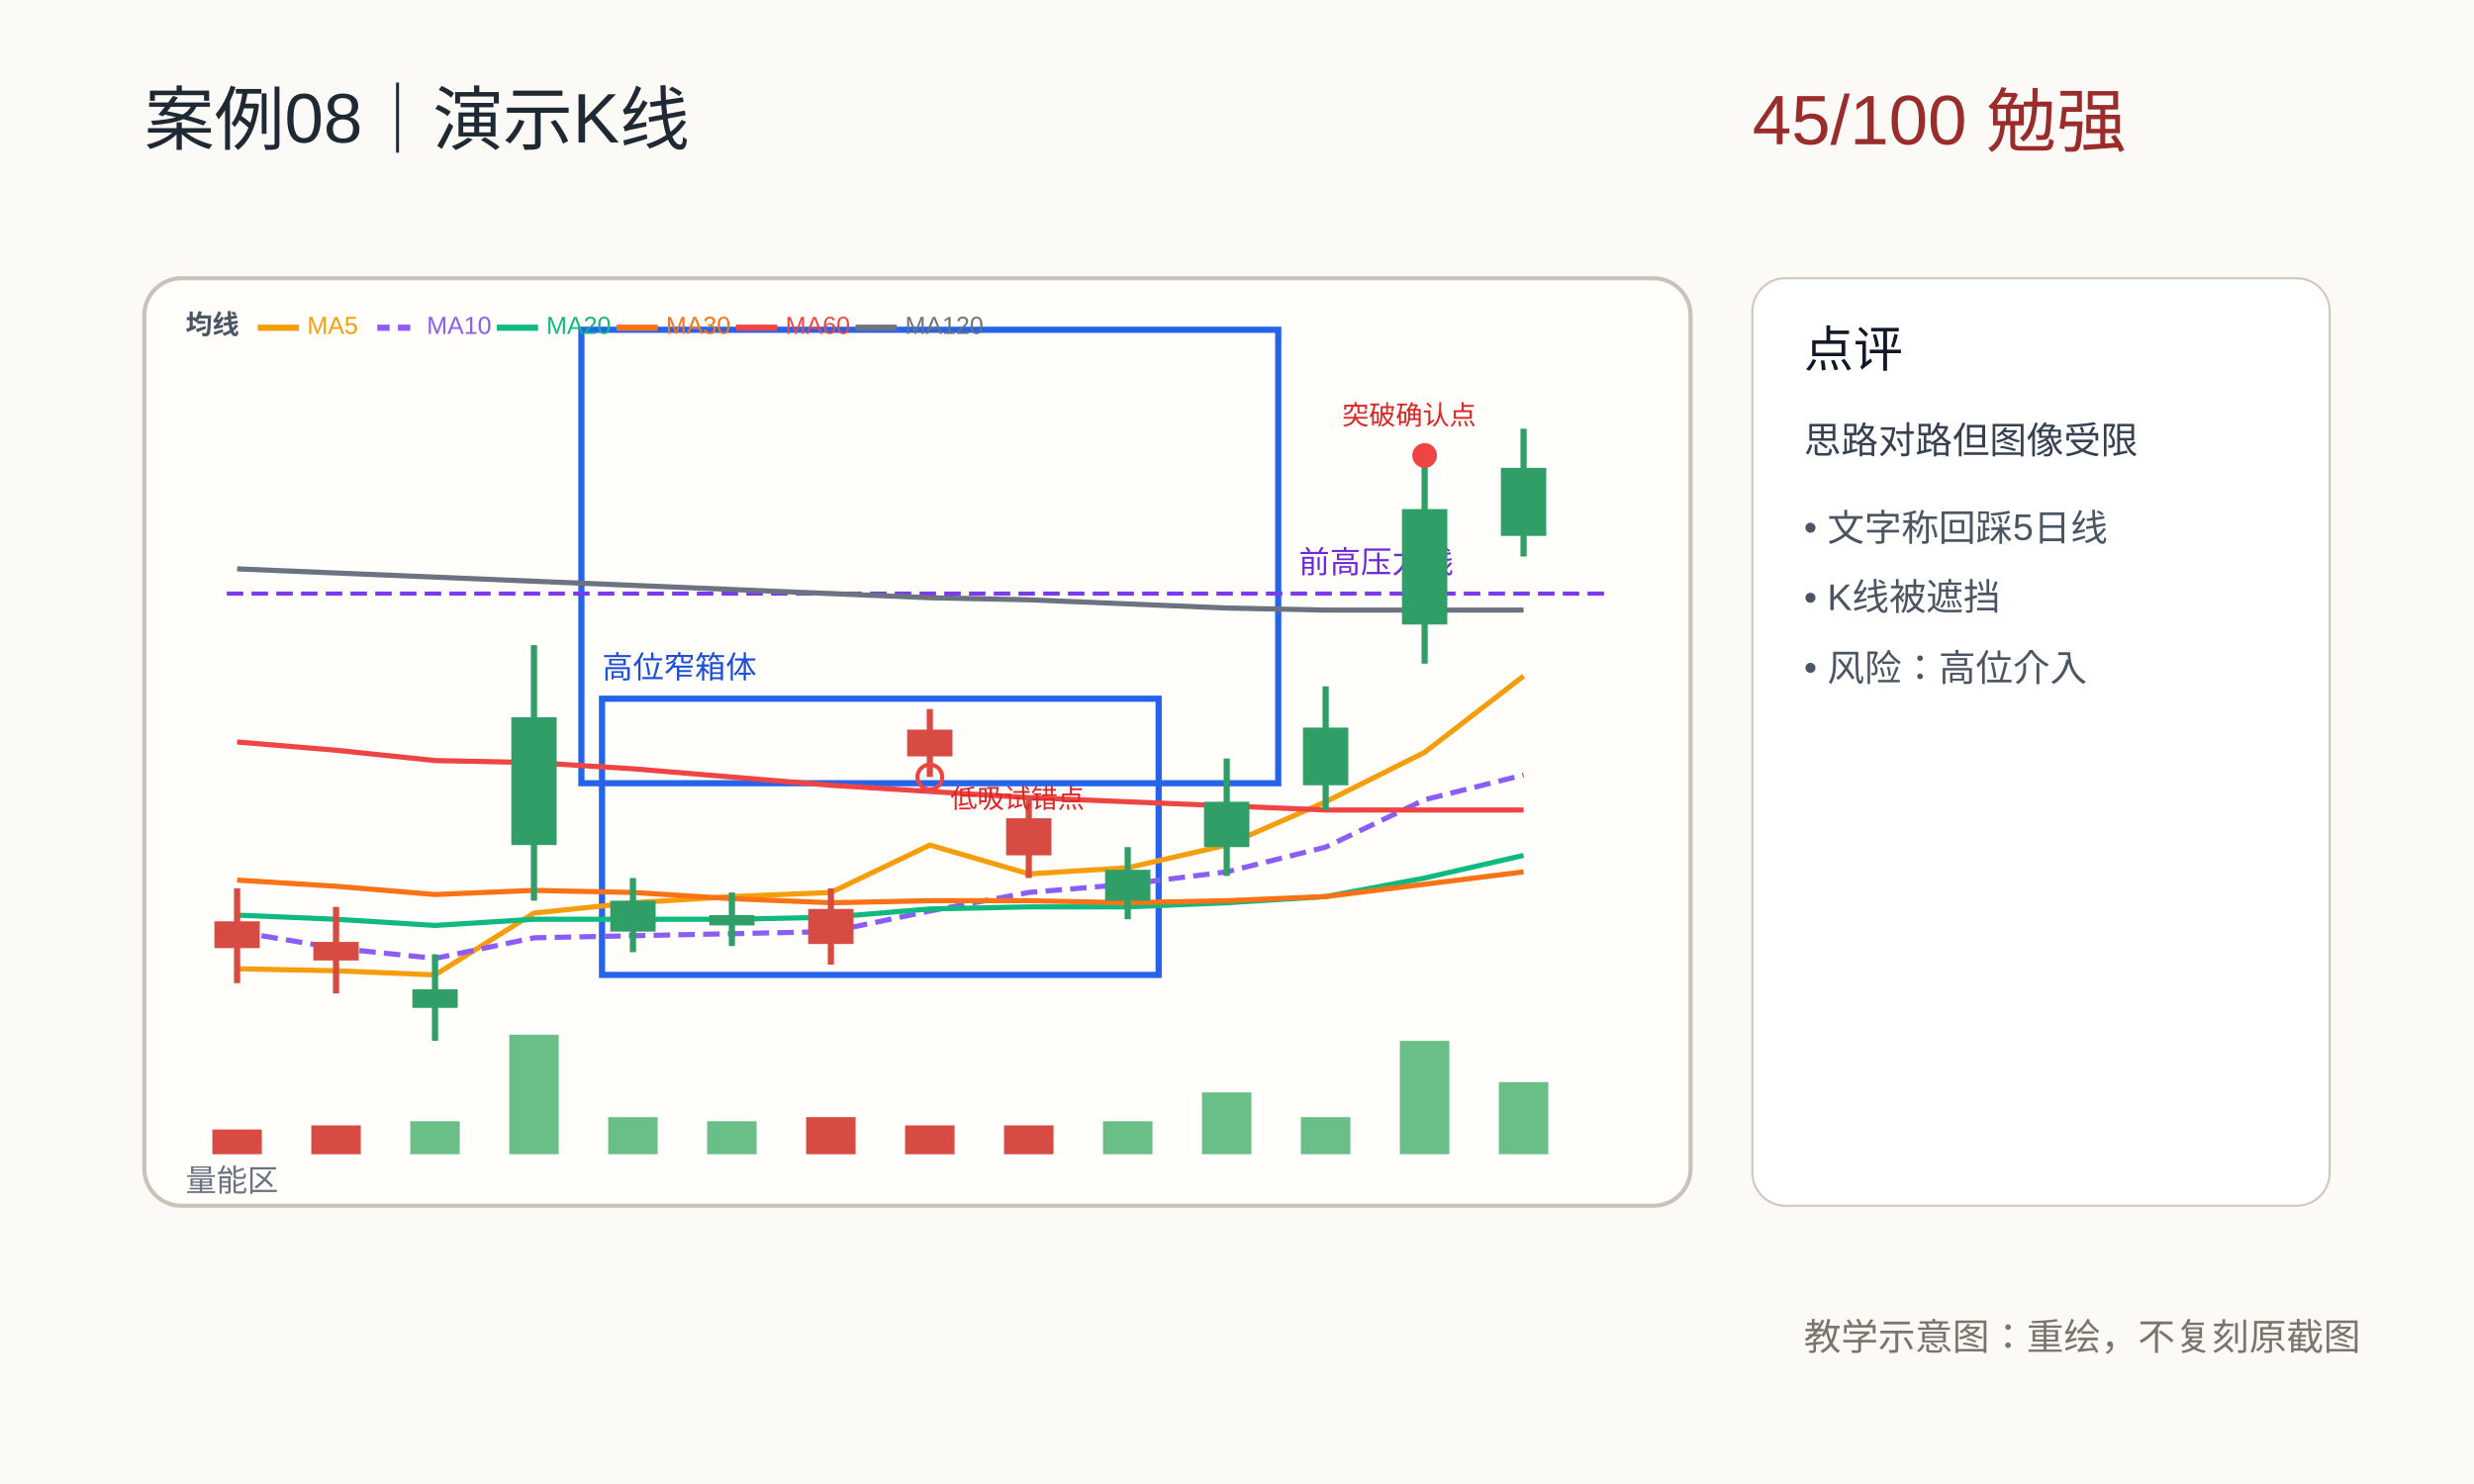
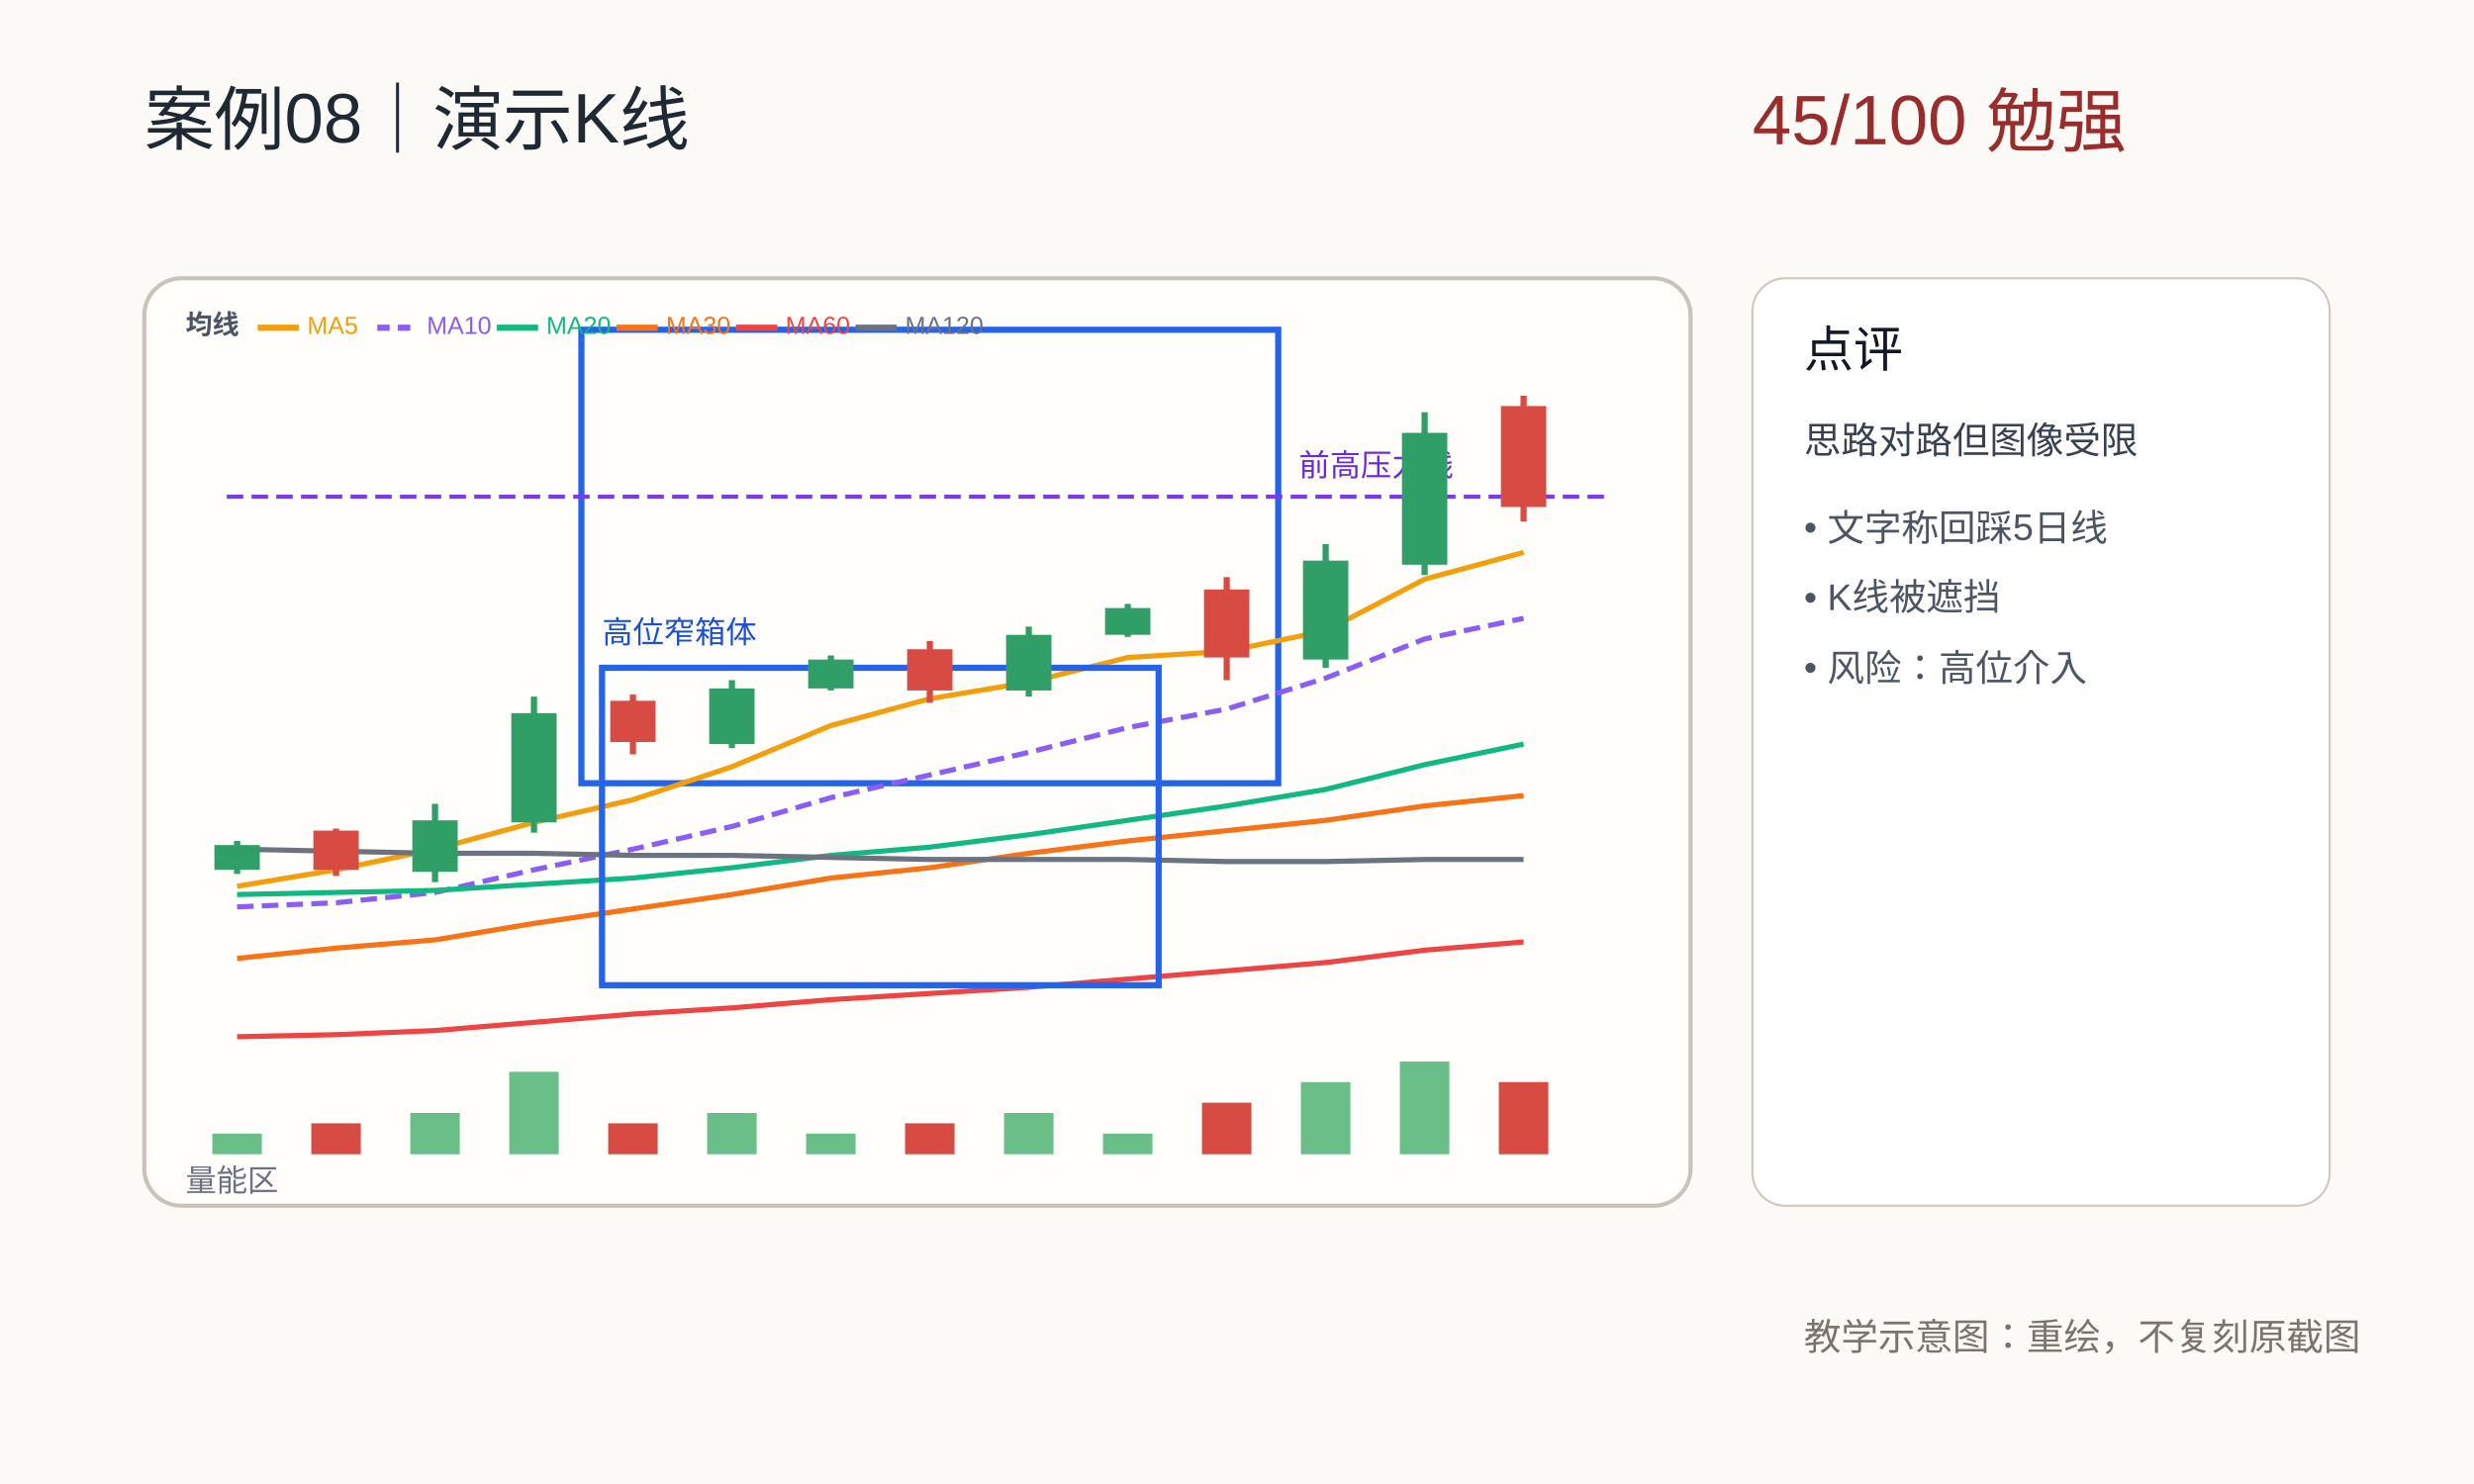
<svg xmlns="http://www.w3.org/2000/svg" width="1200" height="720" viewBox="0 0 1200 720">
  <rect width="1200" height="720" fill="#fbfaf7" />
  <rect x="70" y="135" width="750" height="450" rx="18" fill="#fffefb" stroke="#c9c2b8" stroke-width="2" />
  <text x="70" y="70" font-size="34" font-family="PingFang SC, Arial" fill="#1f2933">案例08｜演示K线</text>
  <text x="850" y="70" font-size="34" font-family="PingFang SC, Arial" fill="#9b2c2c">45/100  勉强</text>
  <rect x="282" y="160" width="338" height="220" fill="none" stroke="#2563eb" stroke-width="3" />
  <text x="90" y="162" font-size="13" font-family="PingFang SC, Arial" fill="#4b5563" font-weight="bold">均线</text>
  <line x1="125" y1="159" x2="145" y2="159" stroke="#f59e0b" stroke-width="3" />
  <text x="149" y="162" font-size="12" font-family="PingFang SC, Arial" fill="#f59e0b">MA5</text>
  <line x1="183" y1="159" x2="203" y2="159" stroke="#8b5cf6" stroke-width="3" stroke-dasharray="6,4" />
  <text x="207" y="162" font-size="12" font-family="PingFang SC, Arial" fill="#8b5cf6">MA10</text>
  <line x1="241" y1="159" x2="261" y2="159" stroke="#10b981" stroke-width="3" />
  <text x="265" y="162" font-size="12" font-family="PingFang SC, Arial" fill="#10b981">MA20</text>
  <line x1="299" y1="159" x2="319" y2="159" stroke="#f97316" stroke-width="3" />
  <text x="323" y="162" font-size="12" font-family="PingFang SC, Arial" fill="#f97316">MA30</text>
  <line x1="357" y1="159" x2="377" y2="159" stroke="#ef4444" stroke-width="3" />
  <text x="381" y="162" font-size="12" font-family="PingFang SC, Arial" fill="#ef4444">MA60</text>
  <line x1="415" y1="159" x2="435" y2="159" stroke="#6b7280" stroke-width="3" />
  <text x="439" y="162" font-size="12" font-family="PingFang SC, Arial" fill="#6b7280">MA120</text>
-   <line x1="110" y1="288" x2="780" y2="288" stroke="#7c3aed" stroke-width="2" stroke-dasharray="8,4" />
-   <text x="630" y="278" font-size="15" font-family="PingFang SC, Arial" fill="#6d28d9">前高压力线</text>
-   <rect x="292" y="339" width="270" height="134" fill="none" stroke="#2563eb" stroke-width="3" />
-   <text x="292" y="329" font-size="15" font-family="PingFang SC, Arial" fill="#1d4ed8">高位窄箱体</text>
-   <polyline points="115,470 163,471 211,473 259,443 307,438 355,435 403,433 451,410 499,424 547,421 595,410 643,389 691,365 739,328" fill="none" stroke="#f59e0b" stroke-width="2.5" />
-   <polyline points="115,452 163,460 211,465 259,455 307,454 355,453 403,452 451,442 499,433 547,429 595,423 643,411 691,388 739,376" fill="none" stroke="#8b5cf6" stroke-width="2.5" stroke-dasharray="8,4" />
-   <polyline points="115,444 163,446 211,449 259,446 307,446 355,446 403,445 451,441 499,440 547,440 595,438 643,435 691,426 739,415" fill="none" stroke="#10b981" stroke-width="2.5" />
-   <polyline points="115,427 163,430 211,434 259,432 307,433 355,436 403,438 451,437 499,437 547,438 595,437 643,435 691,429 739,423" fill="none" stroke="#f97316" stroke-width="2.5" />
-   <polyline points="115,360 163,364 211,369 259,370 307,373 355,377 403,381 451,384 499,387 547,389 595,391 643,393 691,393 739,393" fill="none" stroke="#ef4444" stroke-width="2.5" />
-   <polyline points="115,276 163,278 211,280 259,282 307,284 355,286 403,288 451,290 499,291 547,293 595,295 643,296 691,296 739,296" fill="none" stroke="#6b7280" stroke-width="2.5" />
-   <line x1="115" y1="431" x2="115" y2="477" stroke="#d74b42" stroke-width="3" />
-   <rect x="104" y="447" width="22" height="13" fill="#d74b42" />
-   <line x1="163" y1="440" x2="163" y2="482" stroke="#d74b42" stroke-width="3" />
-   <rect x="152" y="457" width="22" height="9" fill="#d74b42" />
-   <line x1="211" y1="463" x2="211" y2="505" stroke="#2f9e67" stroke-width="3" />
-   <rect x="200" y="480" width="22" height="9" fill="#2f9e67" />
-   <line x1="259" y1="313" x2="259" y2="437" stroke="#2f9e67" stroke-width="3" />
-   <rect x="248" y="348" width="22" height="62" fill="#2f9e67" />
-   <line x1="307" y1="426" x2="307" y2="462" stroke="#2f9e67" stroke-width="3" />
-   <rect x="296" y="437" width="22" height="15" fill="#2f9e67" />
-   <line x1="355" y1="433" x2="355" y2="459" stroke="#2f9e67" stroke-width="3" />
-   <rect x="344" y="444" width="22" height="5" fill="#2f9e67" />
-   <line x1="403" y1="431" x2="403" y2="468" stroke="#d74b42" stroke-width="3" />
-   <rect x="392" y="441" width="22" height="17" fill="#d74b42" />
-   <line x1="451" y1="344" x2="451" y2="377" stroke="#d74b42" stroke-width="3" />
-   <rect x="440" y="354" width="22" height="13" fill="#d74b42" />
-   <line x1="499" y1="387" x2="499" y2="426" stroke="#d74b42" stroke-width="3" />
-   <rect x="488" y="397" width="22" height="18" fill="#d74b42" />
-   <line x1="547" y1="411" x2="547" y2="446" stroke="#2f9e67" stroke-width="3" />
-   <rect x="536" y="422" width="22" height="15" fill="#2f9e67" />
-   <line x1="595" y1="368" x2="595" y2="425" stroke="#2f9e67" stroke-width="3" />
-   <rect x="584" y="389" width="22" height="22" fill="#2f9e67" />
-   <line x1="643" y1="333" x2="643" y2="393" stroke="#2f9e67" stroke-width="3" />
-   <rect x="632" y="353" width="22" height="28" fill="#2f9e67" />
-   <line x1="691" y1="221" x2="691" y2="322" stroke="#2f9e67" stroke-width="3" />
-   <rect x="680" y="247" width="22" height="56" fill="#2f9e67" />
-   <line x1="739" y1="208" x2="739" y2="270" stroke="#2f9e67" stroke-width="3" />
-   <rect x="728" y="227" width="22" height="33" fill="#2f9e67" />
-   <rect x="103" y="548" width="24" height="12" fill="#d74b42" />
-   <rect x="151" y="546" width="24" height="14" fill="#d74b42" />
-   <rect x="199" y="544" width="24" height="16" fill="#6abf88" />
-   <rect x="247" y="502" width="24" height="58" fill="#6abf88" />
-   <rect x="295" y="542" width="24" height="18" fill="#6abf88" />
-   <rect x="343" y="544" width="24" height="16" fill="#6abf88" />
-   <rect x="391" y="542" width="24" height="18" fill="#d74b42" />
-   <rect x="439" y="546" width="24" height="14" fill="#d74b42" />
-   <rect x="487" y="546" width="24" height="14" fill="#d74b42" />
-   <rect x="535" y="544" width="24" height="16" fill="#6abf88" />
-   <rect x="583" y="530" width="24" height="30" fill="#6abf88" />
-   <rect x="631" y="542" width="24" height="18" fill="#6abf88" />
-   <rect x="679" y="505" width="24" height="55" fill="#6abf88" />
-   <rect x="727" y="525" width="24" height="35" fill="#6abf88" />
+   <polyline points="115,430 163,422 211,412 259,399 307,388 355,372 403,352 451,339 499,331 547,319 595,316 643,306 691,281 739,268" fill="none" stroke="#f59e0b" stroke-width="2.5" />
+   <polyline points="115,440 163,438 211,433 259,422 307,412 355,401 403,387 451,376 499,365 547,353 595,344 643,329 691,310 739,300" fill="none" stroke="#8b5cf6" stroke-width="2.5" stroke-dasharray="8,4" />
+   <polyline points="115,434 163,433 211,432 259,429 307,426 355,421 403,415 451,411 499,405 547,398 595,391 643,383 691,371 739,361" fill="none" stroke="#10b981" stroke-width="2.5" />
+   <polyline points="115,465 163,460 211,456 259,448 307,441 355,434 403,426 451,421 499,414 547,408 595,403 643,398 691,391 739,386" fill="none" stroke="#f97316" stroke-width="2.5" />
+   <polyline points="115,503 163,502 211,500 259,496 307,492 355,489 403,485 451,482 499,479 547,475 595,471 643,467 691,461 739,457" fill="none" stroke="#ef4444" stroke-width="2.5" />
+   <polyline points="115,412 163,413 211,414 259,414 307,415 355,415 403,416 451,417 499,417 547,417 595,418 643,418 691,417 739,417" fill="none" stroke="#6b7280" stroke-width="2.5" />
+   <line x1="110" y1="241" x2="780" y2="241" stroke="#7c3aed" stroke-width="2" stroke-dasharray="8,4" />
+   <text x="630" y="231" font-size="15" font-family="PingFang SC, Arial" fill="#6d28d9">前高压力线</text>
+   <rect x="292" y="324" width="270" height="154" fill="none" stroke="#2563eb" stroke-width="3" />
+   <text x="292" y="312" font-size="15" font-family="PingFang SC, Arial" fill="#1d4ed8">高位窄箱体</text>
+   <line x1="115" y1="408" x2="115" y2="424" stroke="#2f9e67" stroke-width="3" />
+   <rect x="104" y="410" width="22" height="12" fill="#2f9e67" />
+   <line x1="163" y1="402" x2="163" y2="425" stroke="#d74b42" stroke-width="3" />
+   <rect x="152" y="403" width="22" height="19" fill="#d74b42" />
+   <line x1="211" y1="390" x2="211" y2="428" stroke="#2f9e67" stroke-width="3" />
+   <rect x="200" y="398" width="22" height="25" fill="#2f9e67" />
+   <line x1="259" y1="338" x2="259" y2="404" stroke="#2f9e67" stroke-width="3" />
+   <rect x="248" y="346" width="22" height="53" fill="#2f9e67" />
+   <line x1="307" y1="337" x2="307" y2="366" stroke="#d74b42" stroke-width="3" />
+   <rect x="296" y="340" width="22" height="20" fill="#d74b42" />
+   <line x1="355" y1="330" x2="355" y2="363" stroke="#2f9e67" stroke-width="3" />
+   <rect x="344" y="334" width="22" height="27" fill="#2f9e67" />
+   <line x1="403" y1="318" x2="403" y2="335" stroke="#2f9e67" stroke-width="3" />
+   <rect x="392" y="320" width="22" height="14" fill="#2f9e67" />
+   <line x1="451" y1="311" x2="451" y2="341" stroke="#d74b42" stroke-width="3" />
+   <rect x="440" y="315" width="22" height="20" fill="#d74b42" />
+   <line x1="499" y1="304" x2="499" y2="338" stroke="#2f9e67" stroke-width="3" />
+   <rect x="488" y="308" width="22" height="27" fill="#2f9e67" />
+   <line x1="547" y1="293" x2="547" y2="309" stroke="#2f9e67" stroke-width="3" />
+   <rect x="536" y="295" width="22" height="13" fill="#2f9e67" />
+   <line x1="595" y1="280" x2="595" y2="330" stroke="#d74b42" stroke-width="3" />
+   <rect x="584" y="286" width="22" height="33" fill="#d74b42" />
+   <line x1="643" y1="264" x2="643" y2="324" stroke="#2f9e67" stroke-width="3" />
+   <rect x="632" y="272" width="22" height="48" fill="#2f9e67" />
+   <line x1="691" y1="200" x2="691" y2="279" stroke="#2f9e67" stroke-width="3" />
+   <rect x="680" y="210" width="22" height="64" fill="#2f9e67" />
+   <line x1="739" y1="192" x2="739" y2="253" stroke="#d74b42" stroke-width="3" />
+   <rect x="728" y="197" width="22" height="49" fill="#d74b42" />
+   <rect x="103" y="550" width="24" height="10" fill="#6abf88" />
+   <rect x="151" y="545" width="24" height="15" fill="#d74b42" />
+   <rect x="199" y="540" width="24" height="20" fill="#6abf88" />
+   <rect x="247" y="520" width="24" height="40" fill="#6abf88" />
+   <rect x="295" y="545" width="24" height="15" fill="#d74b42" />
+   <rect x="343" y="540" width="24" height="20" fill="#6abf88" />
+   <rect x="391" y="550" width="24" height="10" fill="#6abf88" />
+   <rect x="439" y="545" width="24" height="15" fill="#d74b42" />
+   <rect x="487" y="540" width="24" height="20" fill="#6abf88" />
+   <rect x="535" y="550" width="24" height="10" fill="#6abf88" />
+   <rect x="583" y="535" width="24" height="25" fill="#d74b42" />
+   <rect x="631" y="525" width="24" height="35" fill="#6abf88" />
+   <rect x="679" y="515" width="24" height="45" fill="#6abf88" />
+   <rect x="727" y="525" width="24" height="35" fill="#d74b42" />
  <text x="90" y="578" font-size="15" font-family="PingFang SC, Arial" fill="#6b7280">量能区</text>
-   <circle cx="451" cy="377" r="6" fill="none" stroke="#ef4444" stroke-width="2" />
-   <text x="461" y="392" font-size="13" font-family="PingFang SC, Arial" fill="#dc2626">低吸试错点</text>
-   <circle cx="691" cy="221" r="6" fill="#ef4444" stroke="none" />
-   <text x="651" y="206" font-size="13" font-family="PingFang SC, Arial" fill="#dc2626">突破确认点</text>
  <rect x="850" y="135" width="280" height="450" rx="16" fill="#ffffff" stroke="#d0c7bc" />
  <text x="875" y="178" font-size="24" font-family="PingFang SC, Arial" fill="#111827">点评</text>
  <text x="875" y="220" font-size="18" font-family="PingFang SC, Arial" fill="#374151">思路对路但图像受限</text>
  <text x="875" y="262" font-size="18" font-family="PingFang SC, Arial" fill="#4b5563">• 文字称回踩5日线</text>
  <text x="875" y="296" font-size="18" font-family="PingFang SC, Arial" fill="#4b5563">• K线被遮挡</text>
  <text x="875" y="330" font-size="18" font-family="PingFang SC, Arial" fill="#4b5563">• 风险：高位介入</text>
  <text x="875" y="655" font-size="18" font-family="PingFang SC, Arial" fill="#7c746b">教学示意图：重绘，不复刻原截图</text>
</svg>
